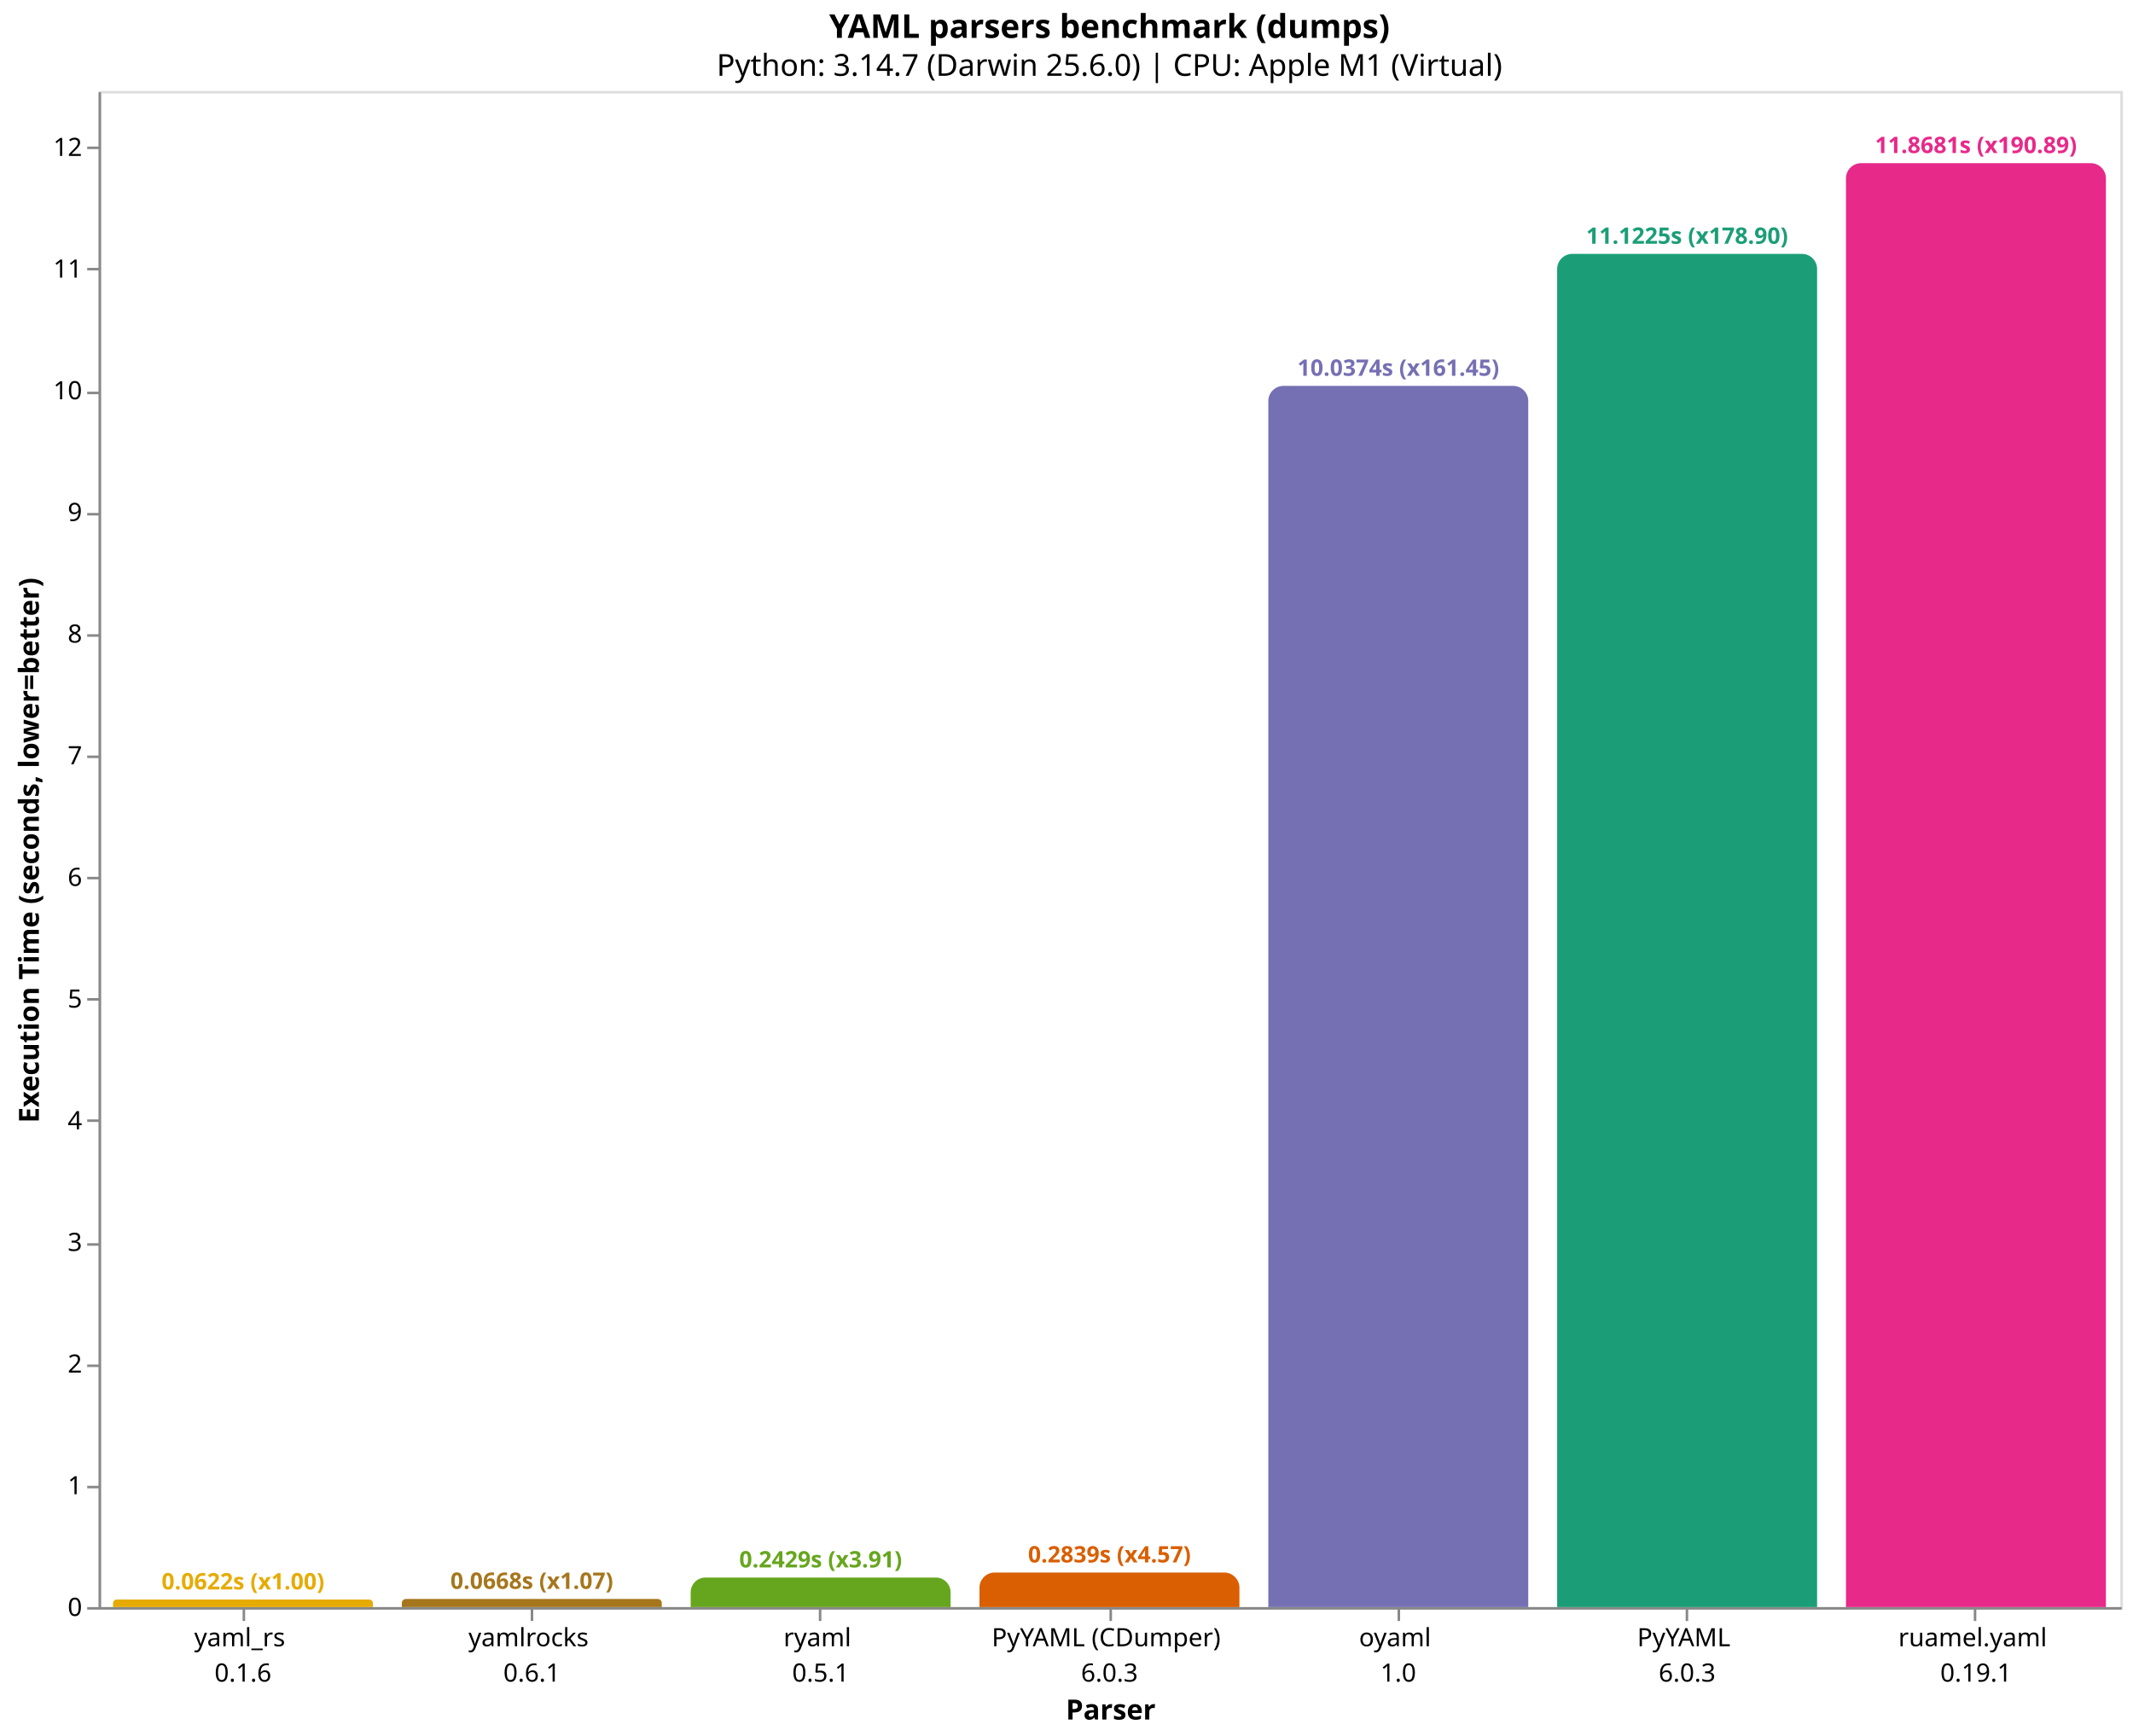
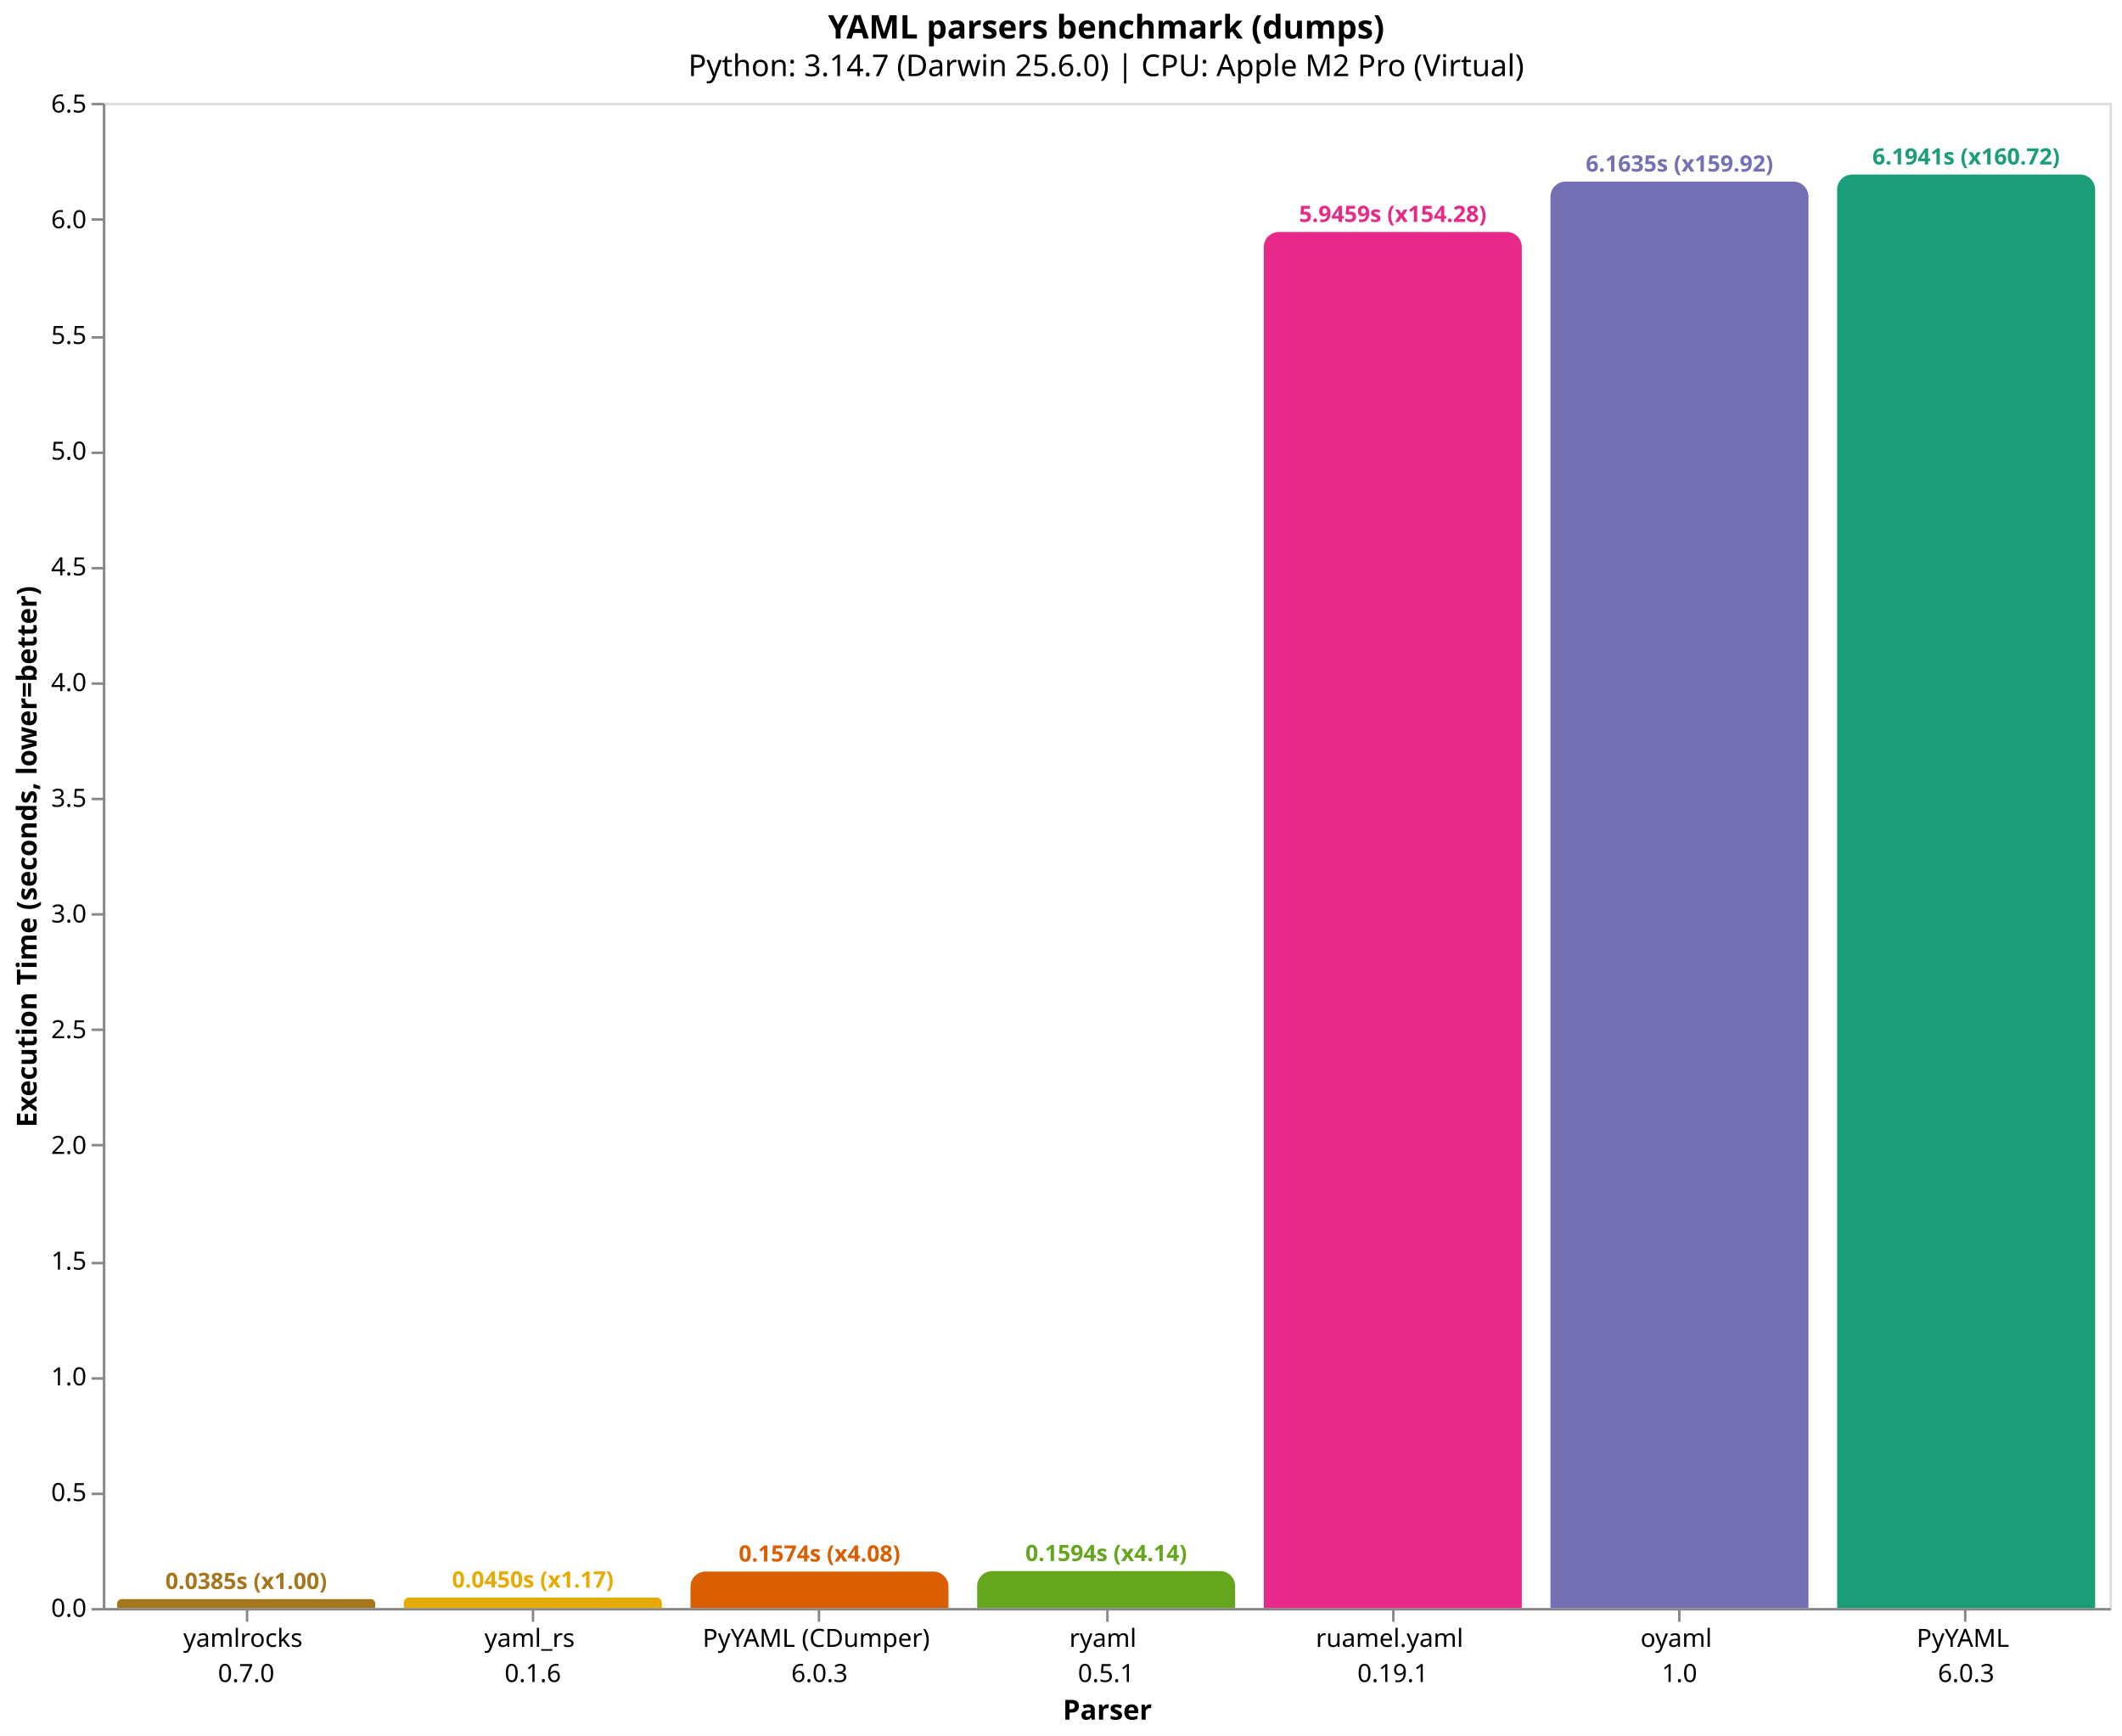
- <svg xmlns="http://www.w3.org/2000/svg" version="1.1" class="marks" width="844" height="687" viewBox="0 0 844 687">
-   <rect width="844" height="687" fill="white" />
-   <g fill="none" stroke-miterlimit="10" transform="translate(39,36)">
+ <svg xmlns="http://www.w3.org/2000/svg" version="1.1" class="marks" width="846" height="692" viewBox="0 0 846 692">
+   <rect width="846" height="692" fill="white" />
+   <g fill="none" stroke-miterlimit="10" transform="translate(41,41)">
    <g class="mark-group role-frame root" role="graphics-object" aria-roledescription="group mark container">
      <g transform="translate(0,0)">
        <path class="background" aria-hidden="true" d="M0.5,0.5h800v600h-800Z" stroke="#ddd" />
        <g>
-           <g class="mark-group role-axis" role="graphics-symbol" aria-roledescription="axis" aria-label="X-axis titled 'Parser' for a discrete scale with 7 values: yaml_rs&#10;0.1.6, yamlrocks&#10;0.6.1, ryaml&#10;0.5.1, PyYAML (CDumper)&#10;6.0.3, oyaml&#10;1.0, PyYAML&#10;6.0.3, ruamel.yaml&#10;0.19.1">
+           <g class="mark-group role-axis" role="graphics-symbol" aria-roledescription="axis" aria-label="X-axis titled 'Parser' for a discrete scale with 7 values: yamlrocks&#10;0.7.0, yaml_rs&#10;0.1.6, PyYAML (CDumper)&#10;6.0.3, ryaml&#10;0.5.1, ruamel.yaml&#10;0.19.1, oyaml&#10;1.0, PyYAML&#10;6.0.3">
            <g transform="translate(0.5,600.5)">
              <path class="background" aria-hidden="true" d="M0,0h0v0h0Z" pointer-events="none" />
              <g>
                <g class="mark-rule role-axis-tick" pointer-events="none">
                  <line transform="translate(57,0)" x2="0" y2="5" stroke="#888" stroke-width="1" opacity="1" />
                  <line transform="translate(171,0)" x2="0" y2="5" stroke="#888" stroke-width="1" opacity="1" />
                  <line transform="translate(285,0)" x2="0" y2="5" stroke="#888" stroke-width="1" opacity="1" />
                  <line transform="translate(400,0)" x2="0" y2="5" stroke="#888" stroke-width="1" opacity="1" />
                  <line transform="translate(514,0)" x2="0" y2="5" stroke="#888" stroke-width="1" opacity="1" />
                  <line transform="translate(628,0)" x2="0" y2="5" stroke="#888" stroke-width="1" opacity="1" />
                  <line transform="translate(742,0)" x2="0" y2="5" stroke="#888" stroke-width="1" opacity="1" />
                </g>
                <g class="mark-text role-axis-label" pointer-events="none">
                  <text text-anchor="middle" transform="translate(56.64286,15)" font-family="sans-serif" font-size="10px" fill="#000" opacity="1">
+                     <tspan>yamlrocks</tspan>
+                     <tspan x="0" dy="14">0.7.0</tspan>
+                   </text>
+                   <text text-anchor="middle" transform="translate(170.9286,15)" font-family="sans-serif" font-size="10px" fill="#000" opacity="1">
                    <tspan>yaml_rs</tspan>
                    <tspan x="0" dy="14">0.1.6</tspan>
                  </text>
-                   <text text-anchor="middle" transform="translate(170.9286,15)" font-family="sans-serif" font-size="10px" fill="#000" opacity="1">
-                     <tspan>yamlrocks</tspan>
-                     <tspan x="0" dy="14">0.6.1</tspan>
-                   </text>
                  <text text-anchor="middle" transform="translate(285.2143,15)" font-family="sans-serif" font-size="10px" fill="#000" opacity="1">
+                     <tspan>PyYAML (CDumper)</tspan>
+                     <tspan x="0" dy="14">6.0.3</tspan>
+                   </text>
+                   <text text-anchor="middle" transform="translate(399.5,15)" font-family="sans-serif" font-size="10px" fill="#000" opacity="1">
                    <tspan>ryaml</tspan>
                    <tspan x="0" dy="14">0.5.1</tspan>
                  </text>
-                   <text text-anchor="middle" transform="translate(399.5,15)" font-family="sans-serif" font-size="10px" fill="#000" opacity="1">
-                     <tspan>PyYAML (CDumper)</tspan>
-                     <tspan x="0" dy="14">6.0.3</tspan>
-                   </text>
                  <text text-anchor="middle" transform="translate(513.7857,15)" font-family="sans-serif" font-size="10px" fill="#000" opacity="1">
+                     <tspan>ruamel.yaml</tspan>
+                     <tspan x="0" dy="14">0.19.1</tspan>
+                   </text>
+                   <text text-anchor="middle" transform="translate(628.0714,15)" font-family="sans-serif" font-size="10px" fill="#000" opacity="1">
                    <tspan>oyaml</tspan>
                    <tspan x="0" dy="14">1.0</tspan>
                  </text>
-                   <text text-anchor="middle" transform="translate(628.0714,15)" font-family="sans-serif" font-size="10px" fill="#000" opacity="1">
+                   <text text-anchor="middle" transform="translate(742.3571,15)" font-family="sans-serif" font-size="10px" fill="#000" opacity="1">
                    <tspan>PyYAML</tspan>
                    <tspan x="0" dy="14">6.0.3</tspan>
                  </text>
-                   <text text-anchor="middle" transform="translate(742.3571,15)" font-family="sans-serif" font-size="10px" fill="#000" opacity="1">
-                     <tspan>ruamel.yaml</tspan>
-                     <tspan x="0" dy="14">0.19.1</tspan>
-                   </text>
                </g>
                <g class="mark-rule role-axis-domain" pointer-events="none">
                  <line transform="translate(0,0)" x2="800" y2="0" stroke="#888" stroke-width="1" opacity="1" />
                </g>
                <g class="mark-text role-axis-title" pointer-events="none">
                  <text text-anchor="middle" transform="translate(400,44)" font-family="sans-serif" font-size="11px" font-weight="bold" fill="#000" opacity="1">Parser</text>
                </g>
              </g>
              <path class="foreground" aria-hidden="true" d="" pointer-events="none" display="none" />
            </g>
          </g>
-           <g class="mark-group role-axis" role="graphics-symbol" aria-roledescription="axis" aria-label="Y-axis titled 'Execution Time (seconds, lower=better)' for a linear scale with values from 0 to 12">
+           <g class="mark-group role-axis" role="graphics-symbol" aria-roledescription="axis" aria-label="Y-axis titled 'Execution Time (seconds, lower=better)' for a linear scale with values from 0 to 7">
            <g transform="translate(0.5,0.5)">
              <path class="background" aria-hidden="true" d="M0,0h0v0h0Z" pointer-events="none" />
              <g>
                <g class="mark-rule role-axis-tick" pointer-events="none">
                  <line transform="translate(0,600)" x2="-5" y2="0" stroke="#888" stroke-width="1" opacity="1" />
-                   <line transform="translate(0,552)" x2="-5" y2="0" stroke="#888" stroke-width="1" opacity="1" />
-                   <line transform="translate(0,504)" x2="-5" y2="0" stroke="#888" stroke-width="1" opacity="1" />
-                   <line transform="translate(0,456)" x2="-5" y2="0" stroke="#888" stroke-width="1" opacity="1" />
-                   <line transform="translate(0,407)" x2="-5" y2="0" stroke="#888" stroke-width="1" opacity="1" />
-                   <line transform="translate(0,359)" x2="-5" y2="0" stroke="#888" stroke-width="1" opacity="1" />
-                   <line transform="translate(0,311)" x2="-5" y2="0" stroke="#888" stroke-width="1" opacity="1" />
-                   <line transform="translate(0,263)" x2="-5" y2="0" stroke="#888" stroke-width="1" opacity="1" />
-                   <line transform="translate(0,215)" x2="-5" y2="0" stroke="#888" stroke-width="1" opacity="1" />
-                   <line transform="translate(0,167)" x2="-5" y2="0" stroke="#888" stroke-width="1" opacity="1" />
-                   <line transform="translate(0,119)" x2="-5" y2="0" stroke="#888" stroke-width="1" opacity="1" />
-                   <line transform="translate(0,70)" x2="-5" y2="0" stroke="#888" stroke-width="1" opacity="1" />
-                   <line transform="translate(0,22)" x2="-5" y2="0" stroke="#888" stroke-width="1" opacity="1" />
+                   <line transform="translate(0,554)" x2="-5" y2="0" stroke="#888" stroke-width="1" opacity="1" />
+                   <line transform="translate(0,508)" x2="-5" y2="0" stroke="#888" stroke-width="1" opacity="1" />
+                   <line transform="translate(0,462)" x2="-5" y2="0" stroke="#888" stroke-width="1" opacity="1" />
+                   <line transform="translate(0,415)" x2="-5" y2="0" stroke="#888" stroke-width="1" opacity="1" />
+                   <line transform="translate(0,369)" x2="-5" y2="0" stroke="#888" stroke-width="1" opacity="1" />
+                   <line transform="translate(0,323)" x2="-5" y2="0" stroke="#888" stroke-width="1" opacity="1" />
+                   <line transform="translate(0,277)" x2="-5" y2="0" stroke="#888" stroke-width="1" opacity="1" />
+                   <line transform="translate(0,231)" x2="-5" y2="0" stroke="#888" stroke-width="1" opacity="1" />
+                   <line transform="translate(0,185)" x2="-5" y2="0" stroke="#888" stroke-width="1" opacity="1" />
+                   <line transform="translate(0,139)" x2="-5" y2="0" stroke="#888" stroke-width="1" opacity="1" />
+                   <line transform="translate(0,93)" x2="-5" y2="0" stroke="#888" stroke-width="1" opacity="1" />
+                   <line transform="translate(0,46)" x2="-5" y2="0" stroke="#888" stroke-width="1" opacity="1" />
+                   <line transform="translate(0,0)" x2="-5" y2="0" stroke="#888" stroke-width="1" opacity="1" />
                </g>
                <g class="mark-text role-axis-label" pointer-events="none">
-                   <text text-anchor="end" transform="translate(-7,603)" font-family="sans-serif" font-size="10px" fill="#000" opacity="1">0</text>
-                   <text text-anchor="end" transform="translate(-7,554.8516)" font-family="sans-serif" font-size="10px" fill="#000" opacity="1">1</text>
-                   <text text-anchor="end" transform="translate(-7,506.7032)" font-family="sans-serif" font-size="10px" fill="#000" opacity="1">2</text>
-                   <text text-anchor="end" transform="translate(-7,458.5548)" font-family="sans-serif" font-size="10px" fill="#000" opacity="1">3</text>
-                   <text text-anchor="end" transform="translate(-7,410.4064)" font-family="sans-serif" font-size="10px" fill="#000" opacity="1">4</text>
-                   <text text-anchor="end" transform="translate(-7,362.2581)" font-family="sans-serif" font-size="10px" fill="#000" opacity="1">5</text>
-                   <text text-anchor="end" transform="translate(-7,314.1097)" font-family="sans-serif" font-size="10px" fill="#000" opacity="1">6</text>
-                   <text text-anchor="end" transform="translate(-7,265.9613)" font-family="sans-serif" font-size="10px" fill="#000" opacity="1">7</text>
-                   <text text-anchor="end" transform="translate(-7,217.8129)" font-family="sans-serif" font-size="10px" fill="#000" opacity="1">8</text>
-                   <text text-anchor="end" transform="translate(-7,169.6645)" font-family="sans-serif" font-size="10px" fill="#000" opacity="1">9</text>
-                   <text text-anchor="end" transform="translate(-7,121.5161)" font-family="sans-serif" font-size="10px" fill="#000" opacity="1">10</text>
-                   <text text-anchor="end" transform="translate(-7,73.36773)" font-family="sans-serif" font-size="10px" fill="#000" opacity="1">11</text>
-                   <text text-anchor="end" transform="translate(-7,25.21935)" font-family="sans-serif" font-size="10px" fill="#000" opacity="1">12</text>
+                   <text text-anchor="end" transform="translate(-7,603)" font-family="sans-serif" font-size="10px" fill="#000" opacity="1">0.0</text>
+                   <text text-anchor="end" transform="translate(-7,556.8733)" font-family="sans-serif" font-size="10px" fill="#000" opacity="1">0.5</text>
+                   <text text-anchor="end" transform="translate(-7,510.7466)" font-family="sans-serif" font-size="10px" fill="#000" opacity="1">1.0</text>
+                   <text text-anchor="end" transform="translate(-7,464.6199)" font-family="sans-serif" font-size="10px" fill="#000" opacity="1">1.5</text>
+                   <text text-anchor="end" transform="translate(-7,418.4932)" font-family="sans-serif" font-size="10px" fill="#000" opacity="1">2.0</text>
+                   <text text-anchor="end" transform="translate(-7,372.3665)" font-family="sans-serif" font-size="10px" fill="#000" opacity="1">2.5</text>
+                   <text text-anchor="end" transform="translate(-7,326.2398)" font-family="sans-serif" font-size="10px" fill="#000" opacity="1">3.0</text>
+                   <text text-anchor="end" transform="translate(-7,280.1131)" font-family="sans-serif" font-size="10px" fill="#000" opacity="1">3.5</text>
+                   <text text-anchor="end" transform="translate(-7,233.9865)" font-family="sans-serif" font-size="10px" fill="#000" opacity="1">4.0</text>
+                   <text text-anchor="end" transform="translate(-7,187.8598)" font-family="sans-serif" font-size="10px" fill="#000" opacity="1">4.5</text>
+                   <text text-anchor="end" transform="translate(-7,141.7331)" font-family="sans-serif" font-size="10px" fill="#000" opacity="1">5.0</text>
+                   <text text-anchor="end" transform="translate(-7,95.60637)" font-family="sans-serif" font-size="10px" fill="#000" opacity="1">5.5</text>
+                   <text text-anchor="end" transform="translate(-7,49.47968)" font-family="sans-serif" font-size="10px" fill="#000" opacity="1">6.0</text>
+                   <text text-anchor="end" transform="translate(-7,3.352988)" font-family="sans-serif" font-size="10px" fill="#000" opacity="1">6.5</text>
                </g>
                <g class="mark-rule role-axis-domain" pointer-events="none">
                  <line transform="translate(0,600)" x2="0" y2="-600" stroke="#888" stroke-width="1" opacity="1" />
                </g>
                <g class="mark-text role-axis-title" pointer-events="none">
-                   <text text-anchor="middle" transform="translate(-22.12305,300) rotate(-90) translate(0,-2)" font-family="sans-serif" font-size="11px" font-weight="bold" fill="#000" opacity="1">Execution Time (seconds, lower=better)</text>
+                   <text text-anchor="middle" transform="translate(-24.90137,300) rotate(-90) translate(0,-2)" font-family="sans-serif" font-size="11px" font-weight="bold" fill="#000" opacity="1">Execution Time (seconds, lower=better)</text>
                </g>
              </g>
              <path class="foreground" aria-hidden="true" d="" pointer-events="none" display="none" />
            </g>
          </g>
          <g class="mark-group role-scope" role="graphics-object" aria-roledescription="group mark container">
-             <g transform="translate(5.714286,597.0065)">
-               <path class="background" aria-hidden="true" d="M1.497,0L101.36,0C102.186,0,102.857,0.671,102.857,1.497L102.857,2.993C102.857,2.993,102.857,2.993,102.857,2.993L0,2.993C0,2.993,0,2.993,0,2.993L0,1.497C0,0.671,0.671,0,1.497,0Z" />
+             <g transform="translate(5.714286,596.4445)">
+               <path class="background" aria-hidden="true" d="M1.778,0L101.079,0C102.061,0,102.857,0.797,102.857,1.778L102.857,3.556C102.857,3.556,102.857,3.556,102.857,3.556L0,3.556C0,3.556,0,3.556,0,3.556L0,1.778C0,0.797,0.797,0,1.778,0Z" />
              <g clip-path="url(#clip9)">
                <g class="mark-group role-scope" role="graphics-object" aria-roledescription="group mark container">
-                   <g transform="translate(0,-597.0065)">
-                     <path class="background" aria-hidden="true" d="M0,0h102.857v0h-102.857Z" />
-                     <g>
-                       <g class="mark-rect role-mark layer_0_marks" role="graphics-object" aria-roledescription="rect mark container">
-                         <path aria-label="Parser: yaml_rs&#10;0.1.6; Execution Time (seconds, lower=better): 0.0621713473333; parser: yaml_rs; Execution Time (s): 0.0622; Slowdown: 1.00" role="graphics-symbol" aria-roledescription="bar" d="M0,597.007h102.857v2.993h-102.857Z" fill="#e6ab02" />
-                       </g>
-                     </g>
-                     <path class="foreground" aria-hidden="true" d="" display="none" />
-                   </g>
-                 </g>
-               </g>
-               <path class="foreground" aria-hidden="true" d="" display="none" />
-             </g>
-             <g transform="translate(120,596.7827)">
-               <path class="background" aria-hidden="true" d="M1.609,0L101.249,0C102.136,0,102.857,0.721,102.857,1.609L102.857,3.217C102.857,3.217,102.857,3.217,102.857,3.217L0,3.217C0,3.217,0,3.217,0,3.217L0,1.609C0,0.721,0.721,0,1.609,0Z" />
+                   <g transform="translate(0,-596.4445)">
+                     <path class="background" aria-hidden="true" d="M0,0h102.857v0h-102.857Z" />
+                     <g>
+                       <g class="mark-rect role-mark layer_0_marks" role="graphics-object" aria-roledescription="rect mark container">
+                         <path aria-label="Parser: yamlrocks&#10;0.7.0; Execution Time (seconds, lower=better): 0.038540611; parser: yamlrocks; Execution Time (s): 0.0385; Slowdown: 1.00" role="graphics-symbol" aria-roledescription="bar" d="M0,596.444h102.857v3.556h-102.857Z" fill="#a6761d" />
+                       </g>
+                     </g>
+                     <path class="foreground" aria-hidden="true" d="" display="none" />
+                   </g>
+                 </g>
+               </g>
+               <path class="foreground" aria-hidden="true" d="" display="none" />
+             </g>
+             <g transform="translate(120,595.8463)">
+               <path class="background" aria-hidden="true" d="M2.077,0L100.78,0C101.927,0,102.857,0.931,102.857,2.077L102.857,4.154C102.857,4.154,102.857,4.154,102.857,4.154L0,4.154C0,4.154,0,4.154,0,4.154L0,2.077C0,0.931,0.931,0,2.077,0Z" />
              <g clip-path="url(#clip10)">
                <g class="mark-group role-scope" role="graphics-object" aria-roledescription="group mark container">
-                   <g transform="translate(0,-596.7827)">
-                     <path class="background" aria-hidden="true" d="M0,0h102.857v0h-102.857Z" />
-                     <g>
-                       <g class="mark-rect role-mark layer_0_marks" role="graphics-object" aria-roledescription="rect mark container">
-                         <path aria-label="Parser: yamlrocks&#10;0.6.1; Execution Time (seconds, lower=better): 0.0668195136667; parser: yamlrocks; Execution Time (s): 0.0668; Slowdown: 1.07" role="graphics-symbol" aria-roledescription="bar" d="M0,596.783h102.857v3.217h-102.857Z" fill="#a6761d" />
-                       </g>
-                     </g>
-                     <path class="foreground" aria-hidden="true" d="" display="none" />
-                   </g>
-                 </g>
-               </g>
-               <path class="foreground" aria-hidden="true" d="" display="none" />
-             </g>
-             <g transform="translate(234.2857,588.3048)">
-               <path class="background" aria-hidden="true" d="M5.848,0L97.01,0C100.237,0,102.857,2.62,102.857,5.848L102.857,11.695C102.857,11.695,102.857,11.695,102.857,11.695L0,11.695C0,11.695,0,11.695,0,11.695L0,5.848C0,2.62,2.62,0,5.848,0Z" />
+                   <g transform="translate(0,-595.8463)">
+                     <path class="background" aria-hidden="true" d="M0,0h102.857v0h-102.857Z" />
+                     <g>
+                       <g class="mark-rect role-mark layer_0_marks" role="graphics-object" aria-roledescription="rect mark container">
+                         <path aria-label="Parser: yaml_rs&#10;0.1.6; Execution Time (seconds, lower=better): 0.0450251386667; parser: yaml_rs; Execution Time (s): 0.0450; Slowdown: 1.17" role="graphics-symbol" aria-roledescription="bar" d="M0,595.846h102.857v4.154h-102.857Z" fill="#e6ab02" />
+                       </g>
+                     </g>
+                     <path class="foreground" aria-hidden="true" d="" display="none" />
+                   </g>
+                 </g>
+               </g>
+               <path class="foreground" aria-hidden="true" d="" display="none" />
+             </g>
+             <g transform="translate(234.2857,585.483)">
+               <path class="background" aria-hidden="true" d="M6,0L96.857,0C100.169,0,102.857,2.689,102.857,6L102.857,14.517C102.857,14.517,102.857,14.517,102.857,14.517L0,14.517C0,14.517,0,14.517,0,14.517L0,6C0,2.689,2.689,0,6,0Z" />
              <g clip-path="url(#clip11)">
                <g class="mark-group role-scope" role="graphics-object" aria-roledescription="group mark container">
-                   <g transform="translate(0,-588.3048)">
-                     <path class="background" aria-hidden="true" d="M0,0h102.857v0h-102.857Z" />
-                     <g>
-                       <g class="mark-rect role-mark layer_0_marks" role="graphics-object" aria-roledescription="rect mark container">
-                         <path aria-label="Parser: ryaml&#10;0.5.1; Execution Time (seconds, lower=better): 0.242898569; parser: ryaml; Execution Time (s): 0.2429; Slowdown: 3.91" role="graphics-symbol" aria-roledescription="bar" d="M0,588.305h102.857v11.695h-102.857Z" fill="#66a61e" />
-                       </g>
-                     </g>
-                     <path class="foreground" aria-hidden="true" d="" display="none" />
-                   </g>
-                 </g>
-               </g>
-               <path class="foreground" aria-hidden="true" d="" display="none" />
-             </g>
-             <g transform="translate(348.5714,586.332)">
-               <path class="background" aria-hidden="true" d="M6,0L96.857,0C100.169,0,102.857,2.689,102.857,6L102.857,13.668C102.857,13.668,102.857,13.668,102.857,13.668L0,13.668C0,13.668,0,13.668,0,13.668L0,6C0,2.689,2.689,0,6,0Z" />
+                   <g transform="translate(0,-585.483)">
+                     <path class="background" aria-hidden="true" d="M0,0h102.857v0h-102.857Z" />
+                     <g>
+                       <g class="mark-rect role-mark layer_0_marks" role="graphics-object" aria-roledescription="rect mark container">
+                         <path aria-label="Parser: PyYAML (CDumper)&#10;6.0.3; Execution Time (seconds, lower=better): 0.157359680667; parser: PyYAML (CDumper); Execution Time (s): 0.1574; Slowdown: 4.08" role="graphics-symbol" aria-roledescription="bar" d="M0,585.483h102.857v14.517h-102.857Z" fill="#d95f02" />
+                       </g>
+                     </g>
+                     <path class="foreground" aria-hidden="true" d="" display="none" />
+                   </g>
+                 </g>
+               </g>
+               <path class="foreground" aria-hidden="true" d="" display="none" />
+             </g>
+             <g transform="translate(348.5714,585.2916)">
+               <path class="background" aria-hidden="true" d="M6,0L96.857,0C100.169,0,102.857,2.689,102.857,6L102.857,14.708C102.857,14.708,102.857,14.708,102.857,14.708L0,14.708C0,14.708,0,14.708,0,14.708L0,6C0,2.689,2.689,0,6,0Z" />
              <g clip-path="url(#clip12)">
                <g class="mark-group role-scope" role="graphics-object" aria-roledescription="group mark container">
-                   <g transform="translate(0,-586.332)">
-                     <path class="background" aria-hidden="true" d="M0,0h102.857v0h-102.857Z" />
-                     <g>
-                       <g class="mark-rect role-mark layer_0_marks" role="graphics-object" aria-roledescription="rect mark container">
-                         <path aria-label="Parser: PyYAML (CDumper)&#10;6.0.3; Execution Time (seconds, lower=better): 0.283872167; parser: PyYAML (CDumper); Execution Time (s): 0.2839; Slowdown: 4.57" role="graphics-symbol" aria-roledescription="bar" d="M0,586.332h102.857v13.668h-102.857Z" fill="#d95f02" />
-                       </g>
-                     </g>
-                     <path class="foreground" aria-hidden="true" d="" display="none" />
-                   </g>
-                 </g>
-               </g>
-               <path class="foreground" aria-hidden="true" d="" display="none" />
-             </g>
-             <g transform="translate(462.8571,116.7141)">
-               <path class="background" aria-hidden="true" d="M6,0L96.857,0C100.169,0,102.857,2.689,102.857,6L102.857,483.286C102.857,483.286,102.857,483.286,102.857,483.286L0,483.286C0,483.286,0,483.286,0,483.286L0,6C0,2.689,2.689,0,6,0Z" />
+                   <g transform="translate(0,-585.2916)">
+                     <path class="background" aria-hidden="true" d="M0,0h102.857v0h-102.857Z" />
+                     <g>
+                       <g class="mark-rect role-mark layer_0_marks" role="graphics-object" aria-roledescription="rect mark container">
+                         <path aria-label="Parser: ryaml&#10;0.5.1; Execution Time (seconds, lower=better): 0.159435097333; parser: ryaml; Execution Time (s): 0.1594; Slowdown: 4.14" role="graphics-symbol" aria-roledescription="bar" d="M0,585.292h102.857v14.708h-102.857Z" fill="#66a61e" />
+                       </g>
+                     </g>
+                     <path class="foreground" aria-hidden="true" d="" display="none" />
+                   </g>
+                 </g>
+               </g>
+               <path class="foreground" aria-hidden="true" d="" display="none" />
+             </g>
+             <g transform="translate(462.8571,51.4734)">
+               <path class="background" aria-hidden="true" d="M6,0L96.857,0C100.169,0,102.857,2.689,102.857,6L102.857,548.527C102.857,548.527,102.857,548.527,102.857,548.527L0,548.527C0,548.527,0,548.527,0,548.527L0,6C0,2.689,2.689,0,6,0Z" />
              <g clip-path="url(#clip13)">
                <g class="mark-group role-scope" role="graphics-object" aria-roledescription="group mark container">
-                   <g transform="translate(0,-116.7141)">
-                     <path class="background" aria-hidden="true" d="M0,0h102.857v0h-102.857Z" />
-                     <g>
-                       <g class="mark-rect role-mark layer_0_marks" role="graphics-object" aria-roledescription="rect mark container">
-                         <path aria-label="Parser: oyaml&#10;1.0; Execution Time (seconds, lower=better): 10.0374261113; parser: oyaml; Execution Time (s): 10.0374; Slowdown: 161.45" role="graphics-symbol" aria-roledescription="bar" d="M0,116.714h102.857v483.286h-102.857Z" fill="#7570b3" />
-                       </g>
-                     </g>
-                     <path class="foreground" aria-hidden="true" d="" display="none" />
-                   </g>
-                 </g>
-               </g>
-               <path class="foreground" aria-hidden="true" d="" display="none" />
-             </g>
-             <g transform="translate(577.1429,64.47126)">
-               <path class="background" aria-hidden="true" d="M6,0L96.857,0C100.169,0,102.857,2.689,102.857,6L102.857,535.529C102.857,535.529,102.857,535.529,102.857,535.529L0,535.529C0,535.529,0,535.529,0,535.529L0,6C0,2.689,2.689,0,6,0Z" />
+                   <g transform="translate(0,-51.4734)">
+                     <path class="background" aria-hidden="true" d="M0,0h102.857v0h-102.857Z" />
+                     <g>
+                       <g class="mark-rect role-mark layer_0_marks" role="graphics-object" aria-roledescription="rect mark container">
+                         <path aria-label="Parser: ruamel.yaml&#10;0.19.1; Execution Time (seconds, lower=better): 5.945869514; parser: ruamel.yaml; Execution Time (s): 5.9459; Slowdown: 154.28" role="graphics-symbol" aria-roledescription="bar" d="M0,51.473h102.857v548.527h-102.857Z" fill="#e7298a" />
+                       </g>
+                     </g>
+                     <path class="foreground" aria-hidden="true" d="" display="none" />
+                   </g>
+                 </g>
+               </g>
+               <path class="foreground" aria-hidden="true" d="" display="none" />
+             </g>
+             <g transform="translate(577.1429,31.39662)">
+               <path class="background" aria-hidden="true" d="M6,0L96.857,0C100.169,0,102.857,2.689,102.857,6L102.857,568.603C102.857,568.603,102.857,568.603,102.857,568.603L0,568.603C0,568.603,0,568.603,0,568.603L0,6C0,2.689,2.689,0,6,0Z" />
              <g clip-path="url(#clip14)">
                <g class="mark-group role-scope" role="graphics-object" aria-roledescription="group mark container">
-                   <g transform="translate(0,-64.47126)">
-                     <path class="background" aria-hidden="true" d="M0,0h102.857v0h-102.857Z" />
-                     <g>
-                       <g class="mark-rect role-mark layer_0_marks" role="graphics-object" aria-roledescription="rect mark container">
-                         <path aria-label="Parser: PyYAML&#10;6.0.3; Execution Time (seconds, lower=better): 11.1224645417; parser: PyYAML; Execution Time (s): 11.1225; Slowdown: 178.90" role="graphics-symbol" aria-roledescription="bar" d="M0,64.471h102.857v535.529h-102.857Z" fill="#1b9e77" />
+                   <g transform="translate(0,-31.39662)">
+                     <path class="background" aria-hidden="true" d="M0,0h102.857v0h-102.857Z" />
+                     <g>
+                       <g class="mark-rect role-mark layer_0_marks" role="graphics-object" aria-roledescription="rect mark container">
+                         <path aria-label="Parser: oyaml&#10;1.0; Execution Time (seconds, lower=better): 6.163495986; parser: oyaml; Execution Time (s): 6.1635; Slowdown: 159.92" role="graphics-symbol" aria-roledescription="bar" d="M0,31.397h102.857v568.603h-102.857Z" fill="#7570b3" />
                      </g>
                    </g>
                    <path class="foreground" aria-hidden="true" d="" display="none" />
                  </g>
                </g>
              </g>
              <path class="foreground" aria-hidden="true" d="" display="none" />
            </g>
            <g transform="translate(691.4286,28.57143)">
              <path class="background" aria-hidden="true" d="M6,0L96.857,0C100.169,0,102.857,2.689,102.857,6L102.857,571.429C102.857,571.429,102.857,571.429,102.857,571.429L0,571.429C0,571.429,0,571.429,0,571.429L0,6C0,2.689,2.689,0,6,0Z" />
              <g clip-path="url(#clip15)">
                <g class="mark-group role-scope" role="graphics-object" aria-roledescription="group mark container">
                  <g transform="translate(0,-28.57143)">
                    <path class="background" aria-hidden="true" d="M0,0h102.857v0h-102.857Z" />
                    <g>
                      <g class="mark-rect role-mark layer_0_marks" role="graphics-object" aria-roledescription="rect mark container">
-                         <path aria-label="Parser: ruamel.yaml&#10;0.19.1; Execution Time (seconds, lower=better): 11.8680728057; parser: ruamel.yaml; Execution Time (s): 11.8681; Slowdown: 190.89" role="graphics-symbol" aria-roledescription="bar" d="M0,28.571h102.857v571.429h-102.857Z" fill="#e7298a" />
+                         <path aria-label="Parser: PyYAML&#10;6.0.3; Execution Time (seconds, lower=better): 6.19412027767; parser: PyYAML; Execution Time (s): 6.1941; Slowdown: 160.72" role="graphics-symbol" aria-roledescription="bar" d="M0,28.571h102.857v571.429h-102.857Z" fill="#1b9e77" />
                      </g>
                    </g>
                    <path class="foreground" aria-hidden="true" d="" display="none" />
                  </g>
                </g>
              </g>
              <path class="foreground" aria-hidden="true" d="" display="none" />
            </g>
          </g>
          <g class="mark-text role-mark layer_1_marks" role="graphics-object" aria-roledescription="text mark container">
-             <text aria-label="Parser: yaml_rs&#10;0.1.6; Execution Time (seconds, lower=better): 0.0621713473333; parser: yaml_rs; label: 0.0622s (x1.00); Execution Time (s): 0.0622; Slowdown: 1.00" role="graphics-symbol" aria-roledescription="text mark" text-anchor="middle" transform="translate(57.14286,593.0065)" font-family="sans-serif" font-size="9px" font-weight="bold" fill="#e6ab02">0.0622s (x1.00)</text>
-             <text aria-label="Parser: yamlrocks&#10;0.6.1; Execution Time (seconds, lower=better): 0.0668195136667; parser: yamlrocks; label: 0.0668s (x1.07); Execution Time (s): 0.0668; Slowdown: 1.07" role="graphics-symbol" aria-roledescription="text mark" text-anchor="middle" transform="translate(171.4286,592.7827)" font-family="sans-serif" font-size="9px" font-weight="bold" fill="#a6761d">0.0668s (x1.07)</text>
-             <text aria-label="Parser: ryaml&#10;0.5.1; Execution Time (seconds, lower=better): 0.242898569; parser: ryaml; label: 0.2429s (x3.91); Execution Time (s): 0.2429; Slowdown: 3.91" role="graphics-symbol" aria-roledescription="text mark" text-anchor="middle" transform="translate(285.7143,584.3048)" font-family="sans-serif" font-size="9px" font-weight="bold" fill="#66a61e">0.2429s (x3.91)</text>
-             <text aria-label="Parser: PyYAML (CDumper)&#10;6.0.3; Execution Time (seconds, lower=better): 0.283872167; parser: PyYAML (CDumper); label: 0.2839s (x4.57); Execution Time (s): 0.2839; Slowdown: 4.57" role="graphics-symbol" aria-roledescription="text mark" text-anchor="middle" transform="translate(400,582.332)" font-family="sans-serif" font-size="9px" font-weight="bold" fill="#d95f02">0.2839s (x4.57)</text>
-             <text aria-label="Parser: oyaml&#10;1.0; Execution Time (seconds, lower=better): 10.0374261113; parser: oyaml; label: 10.0374s (x161.45); Execution Time (s): 10.0374; Slowdown: 161.45" role="graphics-symbol" aria-roledescription="text mark" text-anchor="middle" transform="translate(514.2857,112.7141)" font-family="sans-serif" font-size="9px" font-weight="bold" fill="#7570b3">10.0374s (x161.45)</text>
-             <text aria-label="Parser: PyYAML&#10;6.0.3; Execution Time (seconds, lower=better): 11.1224645417; parser: PyYAML; label: 11.1225s (x178.90); Execution Time (s): 11.1225; Slowdown: 178.90" role="graphics-symbol" aria-roledescription="text mark" text-anchor="middle" transform="translate(628.5714,60.47126)" font-family="sans-serif" font-size="9px" font-weight="bold" fill="#1b9e77">11.1225s (x178.90)</text>
-             <text aria-label="Parser: ruamel.yaml&#10;0.19.1; Execution Time (seconds, lower=better): 11.8680728057; parser: ruamel.yaml; label: 11.8681s (x190.89); Execution Time (s): 11.8681; Slowdown: 190.89" role="graphics-symbol" aria-roledescription="text mark" text-anchor="middle" transform="translate(742.8571,24.57143)" font-family="sans-serif" font-size="9px" font-weight="bold" fill="#e7298a">11.8681s (x190.89)</text>
+             <text aria-label="Parser: yamlrocks&#10;0.7.0; Execution Time (seconds, lower=better): 0.038540611; parser: yamlrocks; label: 0.0385s (x1.00); Execution Time (s): 0.0385; Slowdown: 1.00" role="graphics-symbol" aria-roledescription="text mark" text-anchor="middle" transform="translate(57.14286,592.4445)" font-family="sans-serif" font-size="9px" font-weight="bold" fill="#a6761d">0.0385s (x1.00)</text>
+             <text aria-label="Parser: yaml_rs&#10;0.1.6; Execution Time (seconds, lower=better): 0.0450251386667; parser: yaml_rs; label: 0.0450s (x1.17); Execution Time (s): 0.0450; Slowdown: 1.17" role="graphics-symbol" aria-roledescription="text mark" text-anchor="middle" transform="translate(171.4286,591.8463)" font-family="sans-serif" font-size="9px" font-weight="bold" fill="#e6ab02">0.0450s (x1.17)</text>
+             <text aria-label="Parser: PyYAML (CDumper)&#10;6.0.3; Execution Time (seconds, lower=better): 0.157359680667; parser: PyYAML (CDumper); label: 0.1574s (x4.08); Execution Time (s): 0.1574; Slowdown: 4.08" role="graphics-symbol" aria-roledescription="text mark" text-anchor="middle" transform="translate(285.7143,581.483)" font-family="sans-serif" font-size="9px" font-weight="bold" fill="#d95f02">0.1574s (x4.08)</text>
+             <text aria-label="Parser: ryaml&#10;0.5.1; Execution Time (seconds, lower=better): 0.159435097333; parser: ryaml; label: 0.1594s (x4.14); Execution Time (s): 0.1594; Slowdown: 4.14" role="graphics-symbol" aria-roledescription="text mark" text-anchor="middle" transform="translate(400,581.2916)" font-family="sans-serif" font-size="9px" font-weight="bold" fill="#66a61e">0.1594s (x4.14)</text>
+             <text aria-label="Parser: ruamel.yaml&#10;0.19.1; Execution Time (seconds, lower=better): 5.945869514; parser: ruamel.yaml; label: 5.9459s (x154.28); Execution Time (s): 5.9459; Slowdown: 154.28" role="graphics-symbol" aria-roledescription="text mark" text-anchor="middle" transform="translate(514.2857,47.4734)" font-family="sans-serif" font-size="9px" font-weight="bold" fill="#e7298a">5.9459s (x154.28)</text>
+             <text aria-label="Parser: oyaml&#10;1.0; Execution Time (seconds, lower=better): 6.163495986; parser: oyaml; label: 6.1635s (x159.92); Execution Time (s): 6.1635; Slowdown: 159.92" role="graphics-symbol" aria-roledescription="text mark" text-anchor="middle" transform="translate(628.5714,27.39662)" font-family="sans-serif" font-size="9px" font-weight="bold" fill="#7570b3">6.1635s (x159.92)</text>
+             <text aria-label="Parser: PyYAML&#10;6.0.3; Execution Time (seconds, lower=better): 6.19412027767; parser: PyYAML; label: 6.1941s (x160.72); Execution Time (s): 6.1941; Slowdown: 160.72" role="graphics-symbol" aria-roledescription="text mark" text-anchor="middle" transform="translate(742.8571,24.57143)" font-family="sans-serif" font-size="9px" font-weight="bold" fill="#1b9e77">6.1941s (x160.72)</text>
          </g>
          <g class="mark-group role-title">
-             <g transform="translate(400,-31)">
+             <g transform="translate(400,-35.64701)">
              <path class="background" aria-hidden="true" d="M0,0h0v0h0Z" pointer-events="none" />
              <g>
                <g class="mark-text role-title-text" role="graphics-symbol" aria-roledescription="title" aria-label="Title text 'YAML parsers benchmark (dumps)'" pointer-events="none">
                  <text text-anchor="middle" transform="translate(0,10)" font-family="sans-serif" font-size="13px" font-weight="bold" fill="#000" opacity="1">YAML parsers benchmark (dumps)</text>
                </g>
-                 <g class="mark-text role-title-subtitle" role="graphics-symbol" aria-roledescription="subtitle" aria-label="Subtitle text 'Python: 3.14.7 (Darwin 25.6.0) | CPU: Apple M1 (Virtual)'" pointer-events="none">
-                   <text text-anchor="middle" transform="translate(0,25)" font-family="sans-serif" font-size="12px" fill="#000" opacity="1">Python: 3.14.7 (Darwin 25.6.0) | CPU: Apple M1 (Virtual)</text>
+                 <g class="mark-text role-title-subtitle" role="graphics-symbol" aria-roledescription="subtitle" aria-label="Subtitle text 'Python: 3.14.7 (Darwin 25.6.0) | CPU: Apple M2 Pro (Virtual)'" pointer-events="none">
+                   <text text-anchor="middle" transform="translate(0,25)" font-family="sans-serif" font-size="12px" fill="#000" opacity="1">Python: 3.14.7 (Darwin 25.6.0) | CPU: Apple M2 Pro (Virtual)</text>
                </g>
              </g>
              <path class="foreground" aria-hidden="true" d="" pointer-events="none" display="none" />
            </g>
          </g>
        </g>
        <path class="foreground" aria-hidden="true" d="" display="none" />
      </g>
    </g>
  </g>
  <defs>
    <clipPath id="clip9">
-       <path d="M1.497,0L101.36,0C102.186,0,102.857,0.671,102.857,1.497L102.857,2.993C102.857,2.993,102.857,2.993,102.857,2.993L0,2.993C0,2.993,0,2.993,0,2.993L0,1.497C0,0.671,0.671,0,1.497,0Z" />
+       <path d="M1.778,0L101.079,0C102.061,0,102.857,0.797,102.857,1.778L102.857,3.556C102.857,3.556,102.857,3.556,102.857,3.556L0,3.556C0,3.556,0,3.556,0,3.556L0,1.778C0,0.797,0.797,0,1.778,0Z" />
    </clipPath>
    <clipPath id="clip10">
-       <path d="M1.609,0L101.249,0C102.136,0,102.857,0.721,102.857,1.609L102.857,3.217C102.857,3.217,102.857,3.217,102.857,3.217L0,3.217C0,3.217,0,3.217,0,3.217L0,1.609C0,0.721,0.721,0,1.609,0Z" />
+       <path d="M2.077,0L100.78,0C101.927,0,102.857,0.931,102.857,2.077L102.857,4.154C102.857,4.154,102.857,4.154,102.857,4.154L0,4.154C0,4.154,0,4.154,0,4.154L0,2.077C0,0.931,0.931,0,2.077,0Z" />
    </clipPath>
    <clipPath id="clip11">
-       <path d="M5.848,0L97.01,0C100.237,0,102.857,2.62,102.857,5.848L102.857,11.695C102.857,11.695,102.857,11.695,102.857,11.695L0,11.695C0,11.695,0,11.695,0,11.695L0,5.848C0,2.62,2.62,0,5.848,0Z" />
+       <path d="M6,0L96.857,0C100.169,0,102.857,2.689,102.857,6L102.857,14.517C102.857,14.517,102.857,14.517,102.857,14.517L0,14.517C0,14.517,0,14.517,0,14.517L0,6C0,2.689,2.689,0,6,0Z" />
    </clipPath>
    <clipPath id="clip12">
-       <path d="M6,0L96.857,0C100.169,0,102.857,2.689,102.857,6L102.857,13.668C102.857,13.668,102.857,13.668,102.857,13.668L0,13.668C0,13.668,0,13.668,0,13.668L0,6C0,2.689,2.689,0,6,0Z" />
+       <path d="M6,0L96.857,0C100.169,0,102.857,2.689,102.857,6L102.857,14.708C102.857,14.708,102.857,14.708,102.857,14.708L0,14.708C0,14.708,0,14.708,0,14.708L0,6C0,2.689,2.689,0,6,0Z" />
    </clipPath>
    <clipPath id="clip13">
-       <path d="M6,0L96.857,0C100.169,0,102.857,2.689,102.857,6L102.857,483.286C102.857,483.286,102.857,483.286,102.857,483.286L0,483.286C0,483.286,0,483.286,0,483.286L0,6C0,2.689,2.689,0,6,0Z" />
+       <path d="M6,0L96.857,0C100.169,0,102.857,2.689,102.857,6L102.857,548.527C102.857,548.527,102.857,548.527,102.857,548.527L0,548.527C0,548.527,0,548.527,0,548.527L0,6C0,2.689,2.689,0,6,0Z" />
    </clipPath>
    <clipPath id="clip14">
-       <path d="M6,0L96.857,0C100.169,0,102.857,2.689,102.857,6L102.857,535.529C102.857,535.529,102.857,535.529,102.857,535.529L0,535.529C0,535.529,0,535.529,0,535.529L0,6C0,2.689,2.689,0,6,0Z" />
+       <path d="M6,0L96.857,0C100.169,0,102.857,2.689,102.857,6L102.857,568.603C102.857,568.603,102.857,568.603,102.857,568.603L0,568.603C0,568.603,0,568.603,0,568.603L0,6C0,2.689,2.689,0,6,0Z" />
    </clipPath>
    <clipPath id="clip15">
      <path d="M6,0L96.857,0C100.169,0,102.857,2.689,102.857,6L102.857,571.429C102.857,571.429,102.857,571.429,102.857,571.429L0,571.429C0,571.429,0,571.429,0,571.429L0,6C0,2.689,2.689,0,6,0Z" />
    </clipPath>
  </defs>
</svg>
